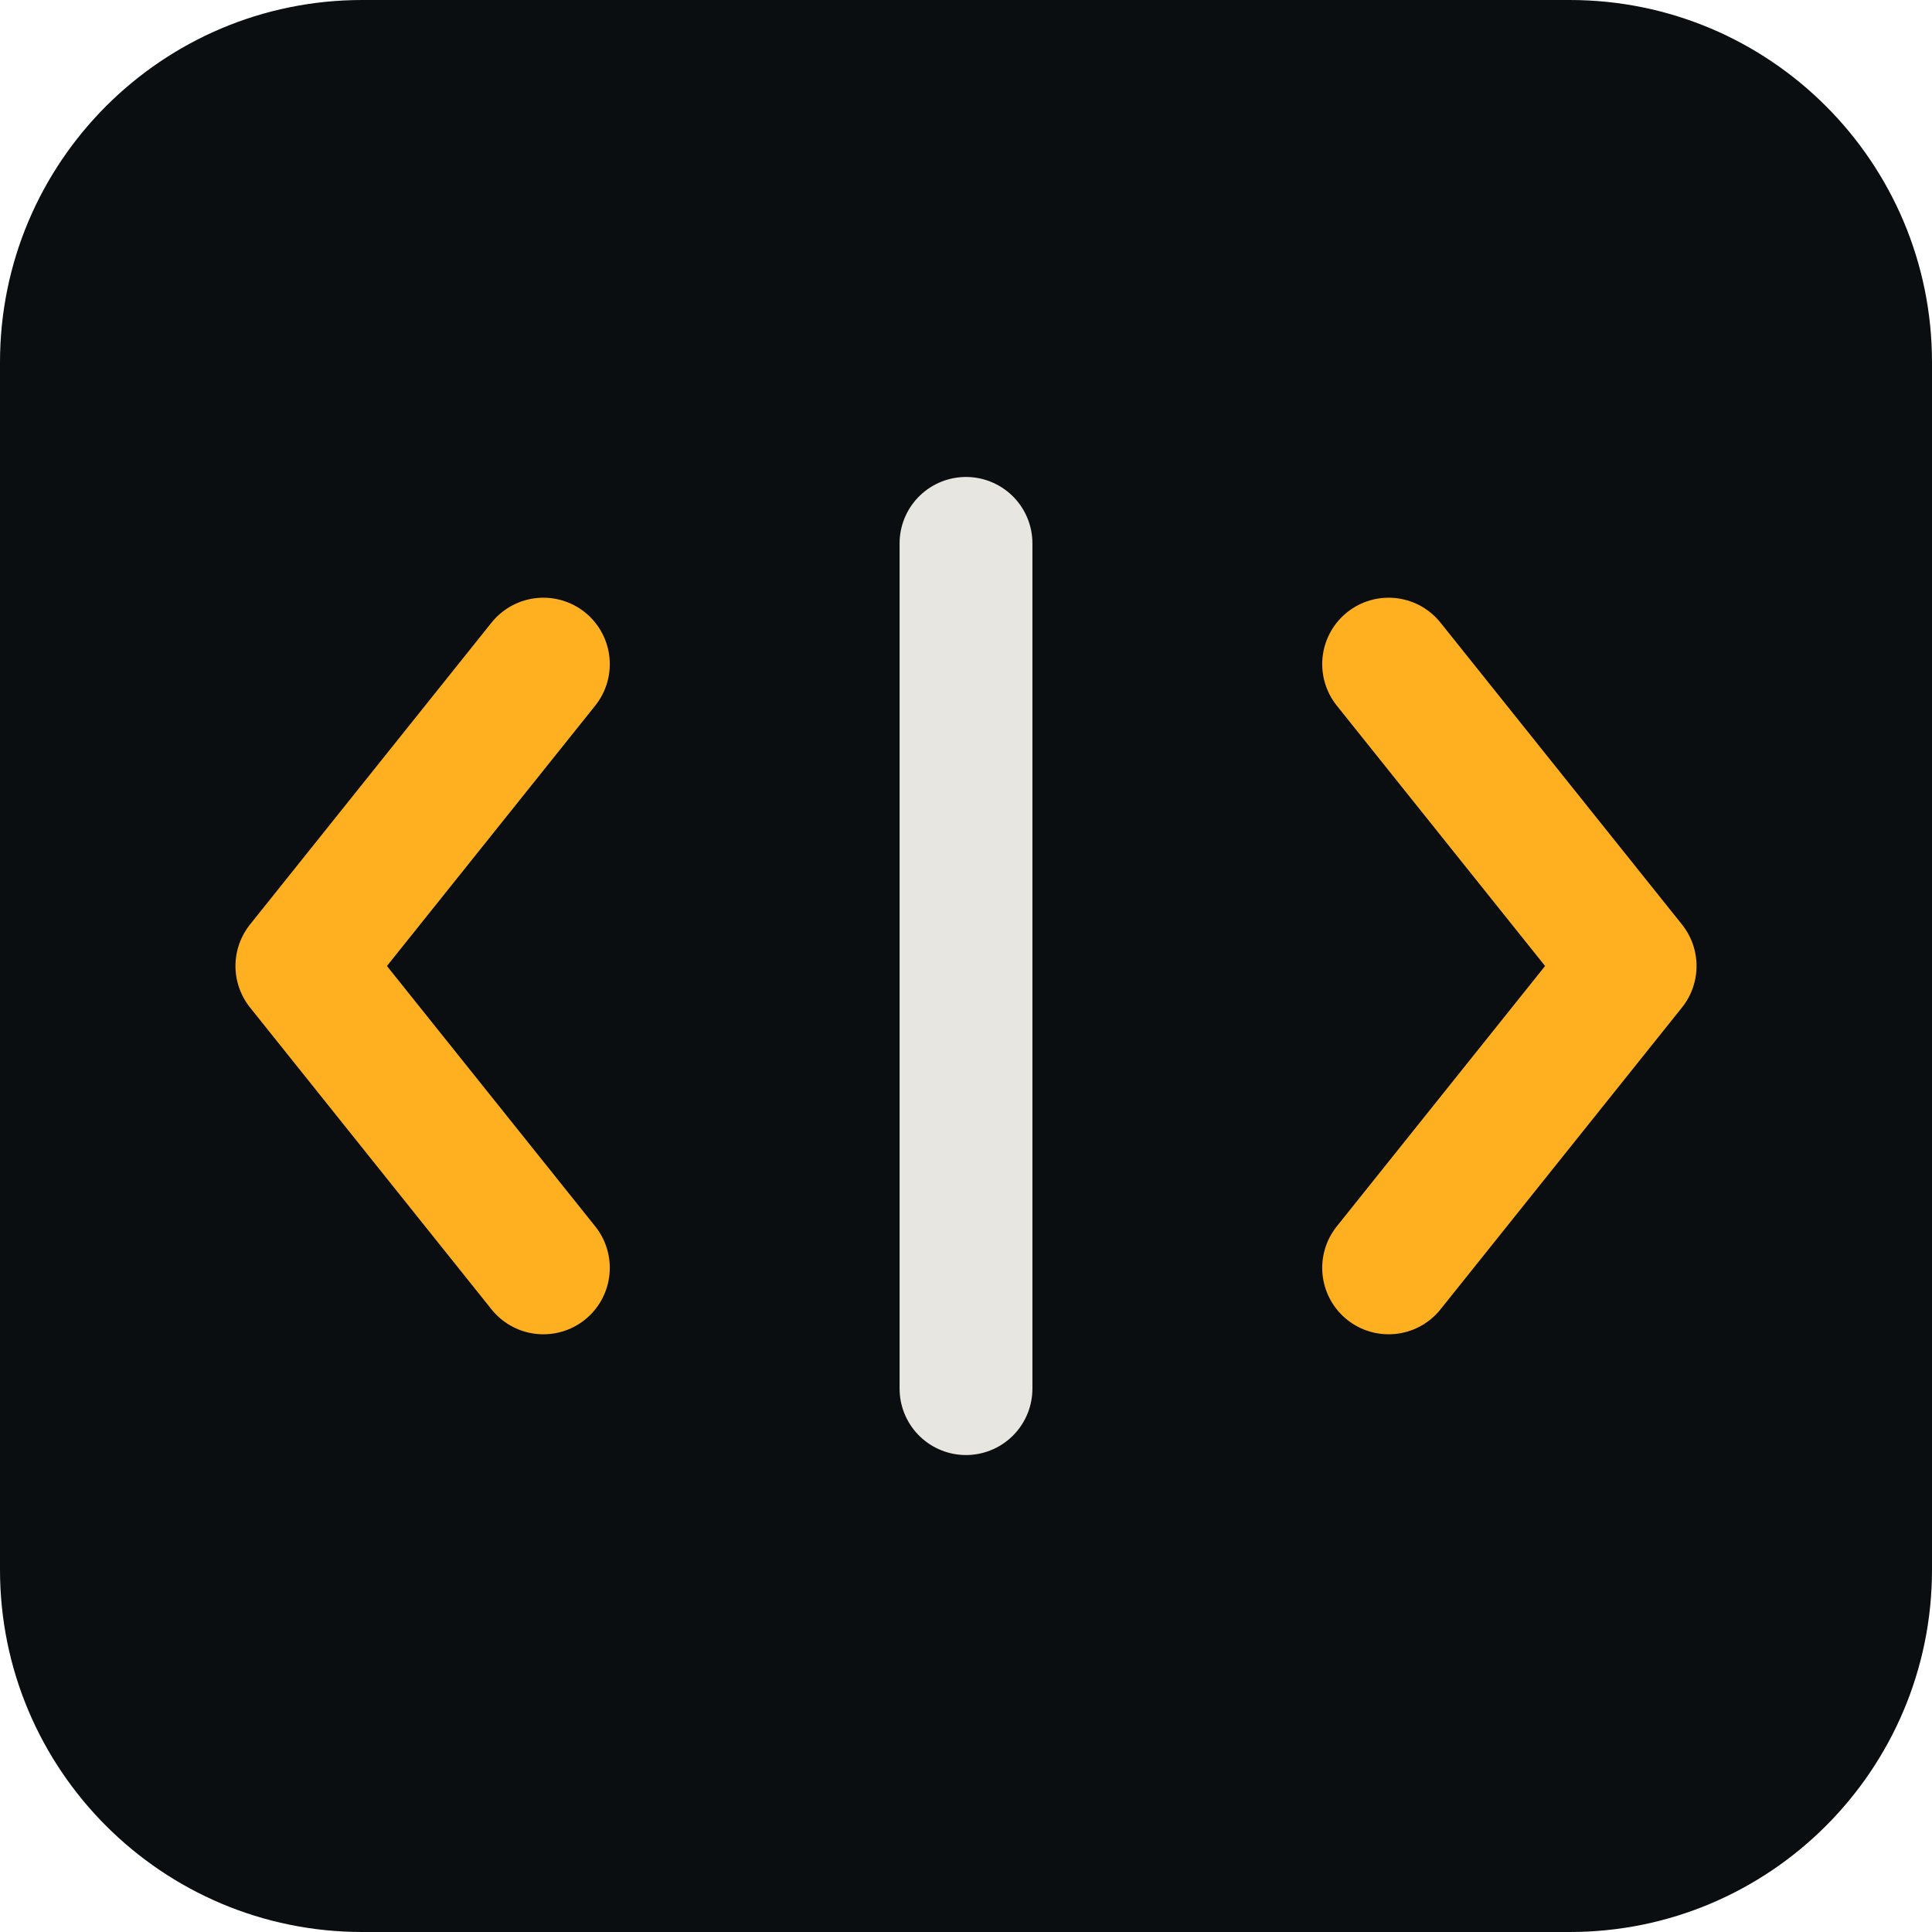
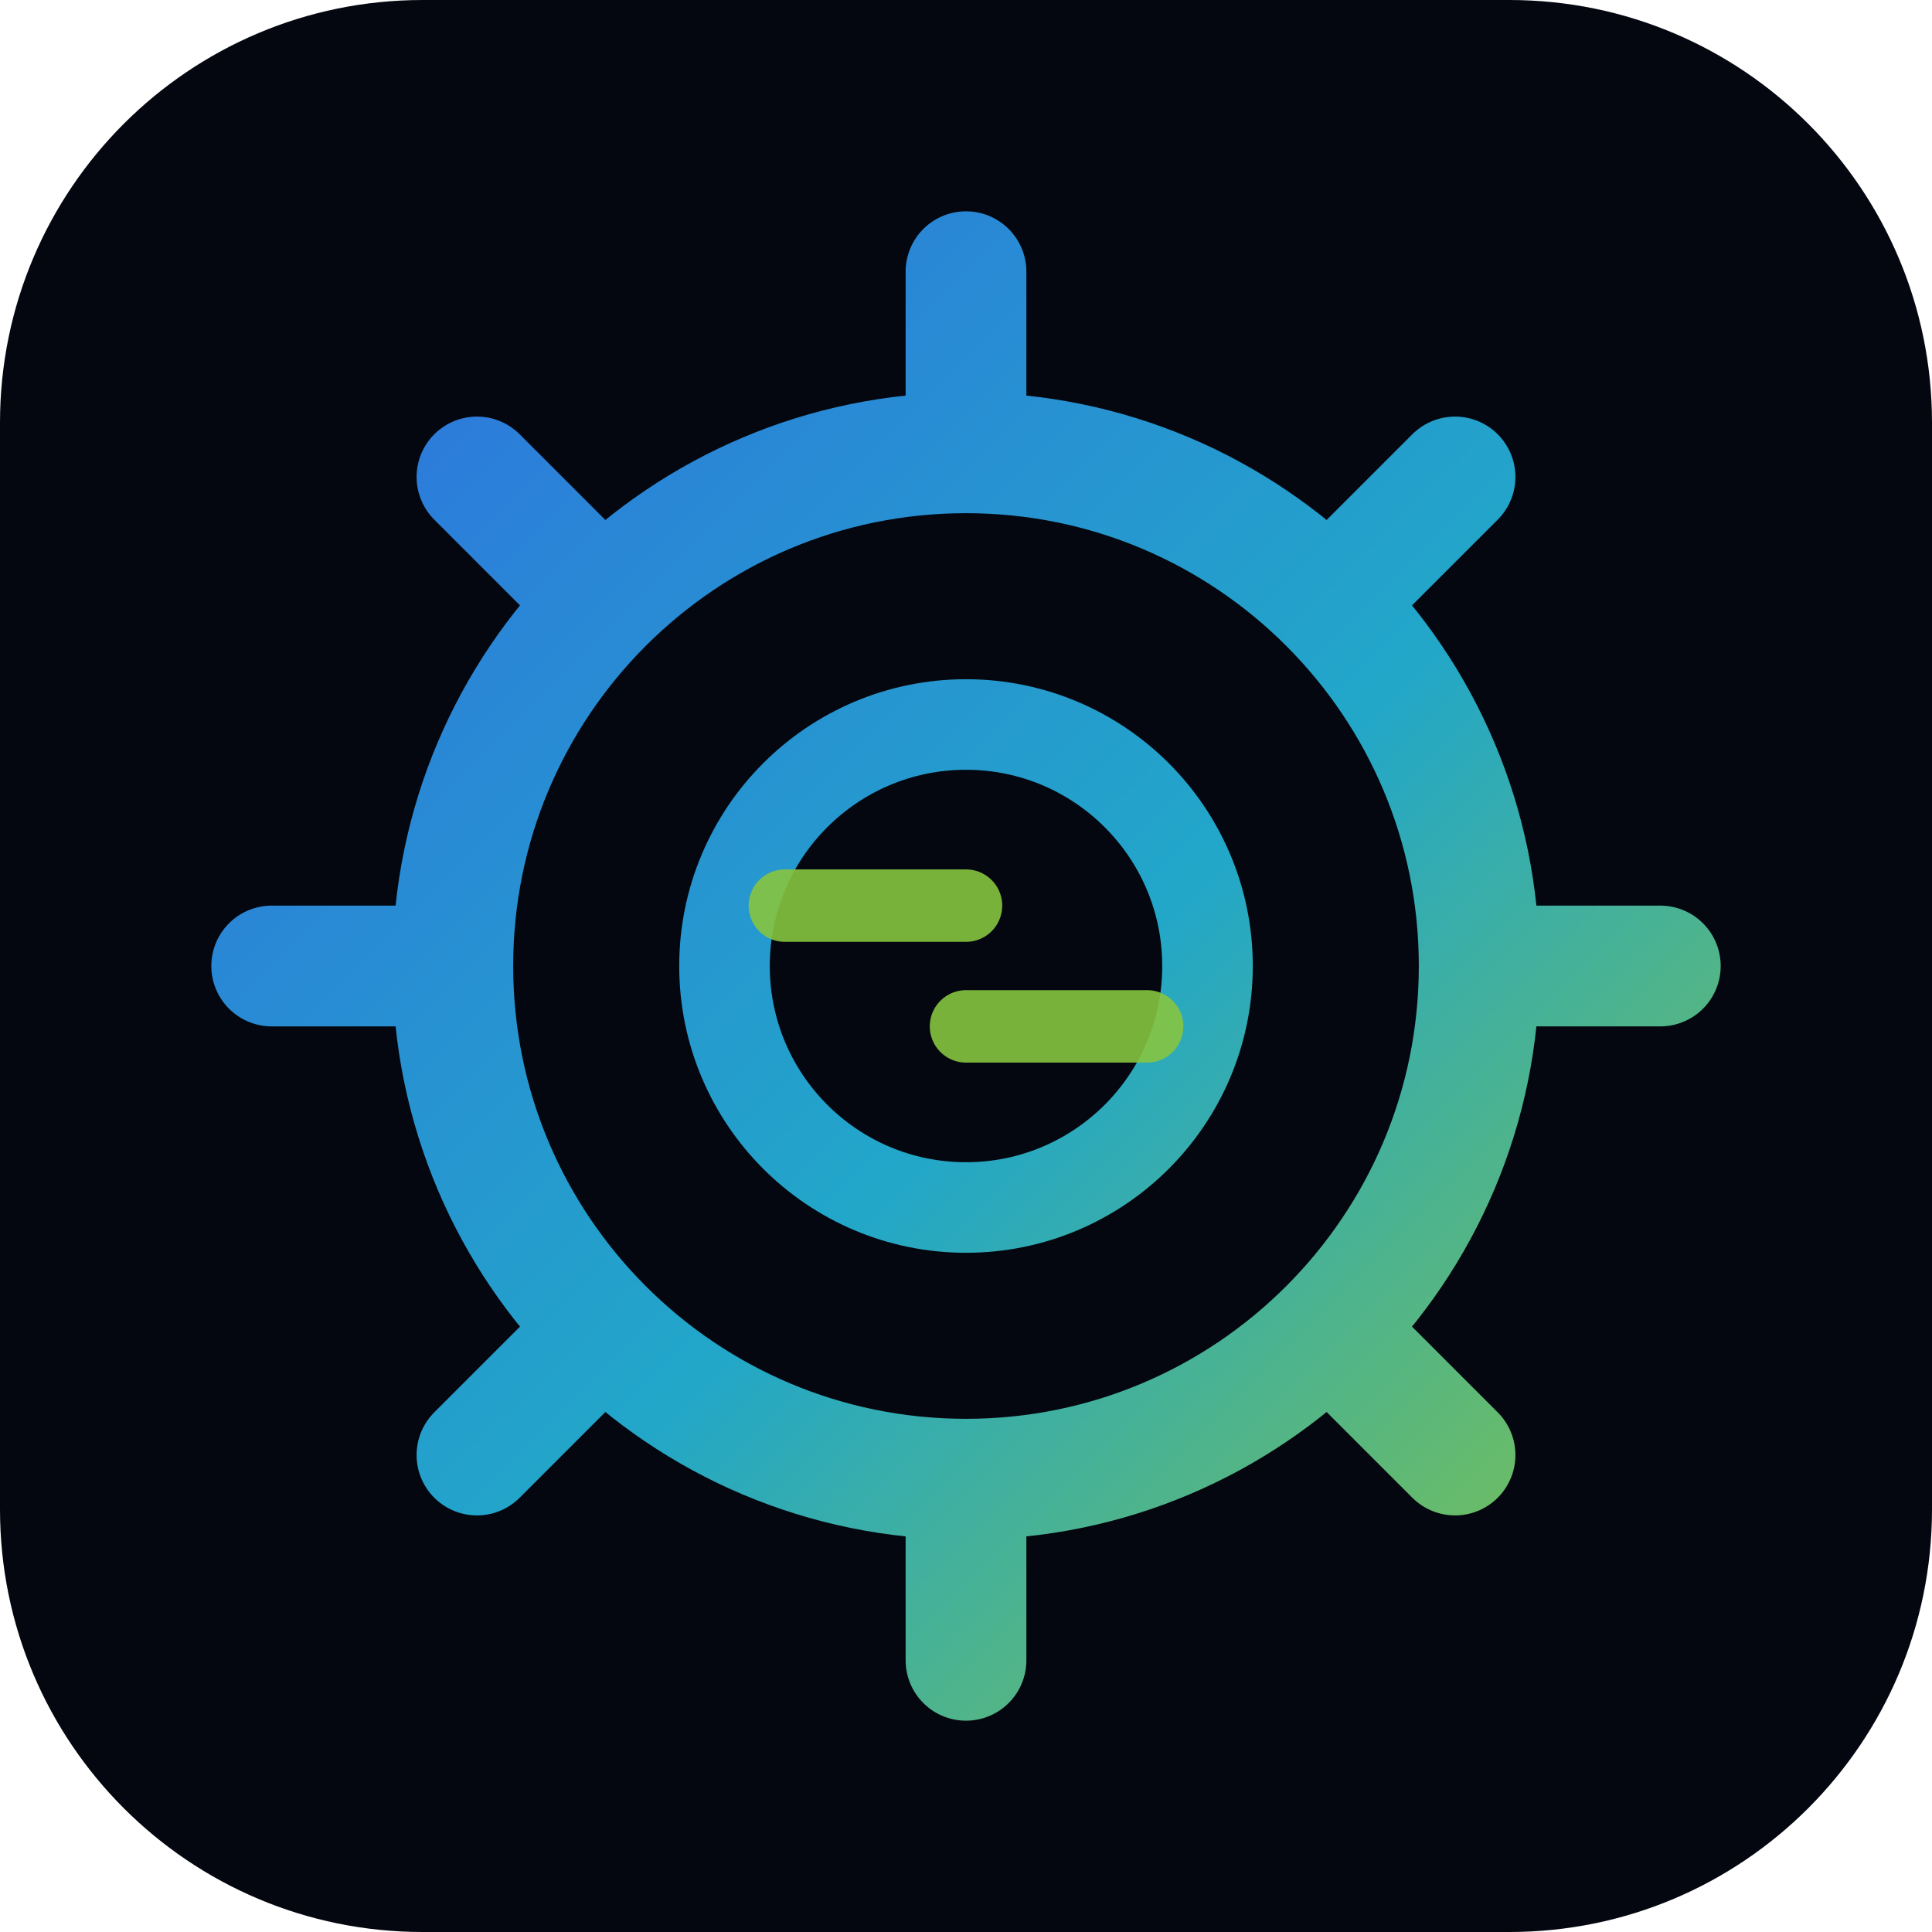
- <svg xmlns="http://www.w3.org/2000/svg" viewBox="0 0 32 32" fill="none">
-   <rect width="32" height="32" rx="6" fill="#0B0E11" />
-   <path d="M9 11L5 16L9 21" stroke="#FFB020" stroke-width="2.2" stroke-linecap="round" stroke-linejoin="round" />
-   <path d="M23 11L27 16L23 21" stroke="#FFB020" stroke-width="2.2" stroke-linecap="round" stroke-linejoin="round" />
-   <line x1="16" y1="9" x2="16" y2="23" stroke="#E8E6E1" stroke-width="2.2" stroke-linecap="round" />
+ <svg xmlns="http://www.w3.org/2000/svg" viewBox="0 0 64 64" role="img" aria-label="Jotech Studio">
+   <defs>
+     <linearGradient id="jt" x1="8" y1="8" x2="56" y2="56" gradientUnits="userSpaceOnUse">
+       <stop offset="0" stop-color="#2F6FE0" />
+       <stop offset="0.55" stop-color="#22A7C9" />
+       <stop offset="1" stop-color="#86C440" />
+     </linearGradient>
+   </defs>
+   <rect width="64" height="64" rx="14" fill="#04070F" />
+   <g fill="none" stroke="url(#jt)" stroke-linecap="round" stroke-linejoin="round">
+     <circle cx="32" cy="32" r="17" stroke-width="4" />
+     <circle cx="32" cy="32" r="8" stroke-width="3" />
+     <g stroke-width="4">
+       <path d="M32 9v5M32 50v5M9 32h5M50 32h5" />
+       <path d="M15.8 15.8l3.6 3.6M44.6 44.6l3.6 3.6M48.2 15.8l-3.6 3.6M19.4 44.6l-3.6 3.6" />
+     </g>
+   </g>
+   <g stroke="#86C440" stroke-width="2.4" stroke-linecap="round" opacity="0.9">
+     <path d="M26 30h6" />
+     <path d="M32 34h6" />
+   </g>
</svg>
